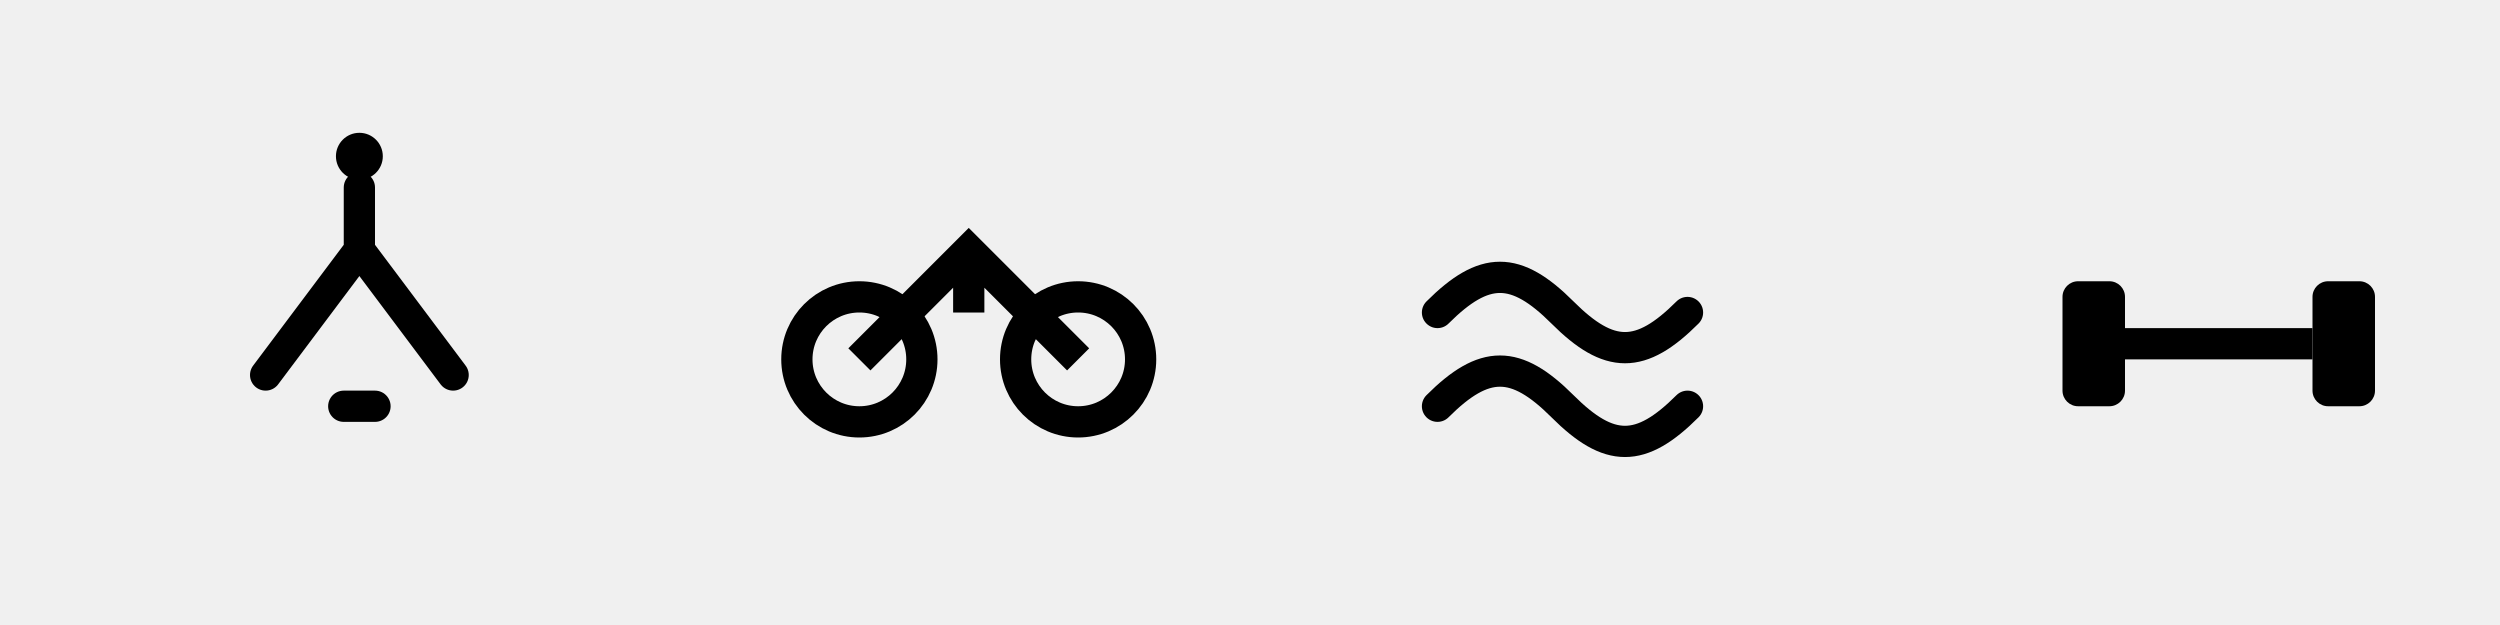
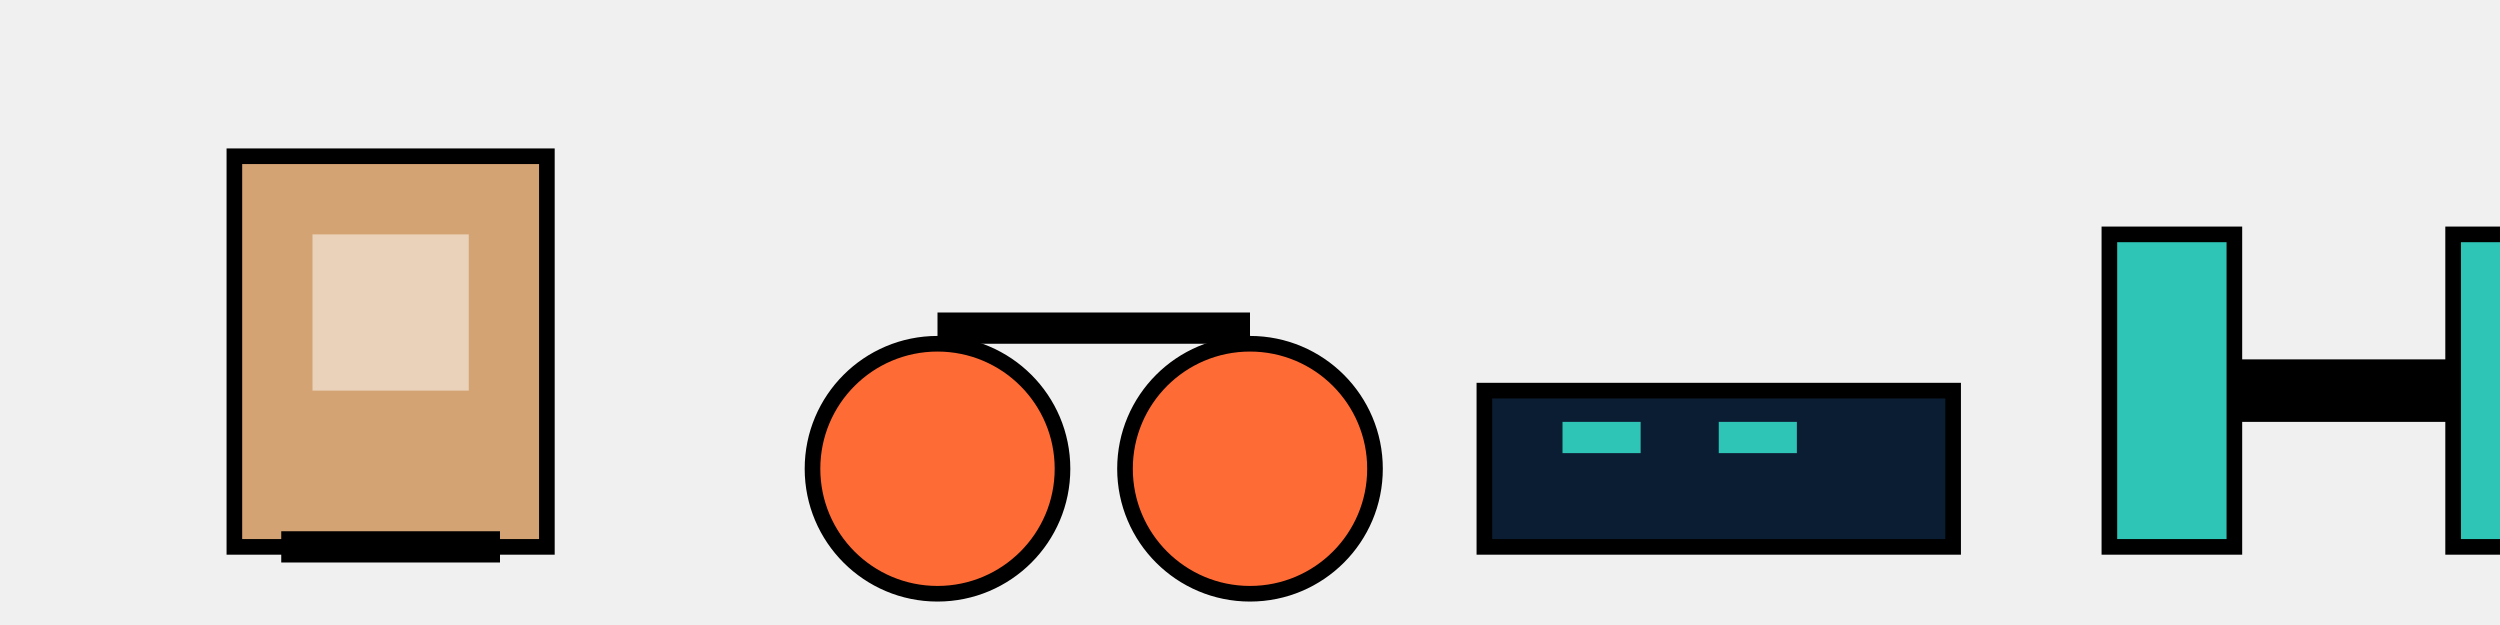
<svg xmlns="http://www.w3.org/2000/svg" width="160" height="40" viewBox="0 0 160 40" fill="none">
-   <g transform="translate(10, 8)">
-     <path d="M13 4V8M13 8L10 12M13 8L16 12M10 12L7 16M16 12L19 16M12 18H14" stroke="currentColor" stroke-width="2" stroke-linecap="round" />
-     <circle cx="13" cy="2" r="1.5" fill="currentColor" />
+   <g transform="translate(10, 5)">
+     <rect x="5" y="5" width="20" height="25" fill="#D4A373" stroke="#000000" stroke-width="1" />
+     <rect x="10" y="10" width="10" height="10" fill="#FFFFFF" opacity="0.5" />
+     <path d="M8 30H22" stroke="#000000" stroke-width="2" />
  </g>
-   <g transform="translate(50, 8)">
-     <circle cx="5" cy="15" r="4" stroke="currentColor" stroke-width="2" />
-     <circle cx="19" cy="15" r="4" stroke="currentColor" stroke-width="2" />
-     <path d="M5 15L12 8L19 15M12 8V12" stroke="currentColor" stroke-width="2" />
+   <g transform="translate(50, 5)">
+     <circle cx="10" cy="25" r="8" fill="#FF6B35" stroke="#000000" stroke-width="1" />
+     <circle cx="30" cy="25" r="8" fill="#FF6B35" stroke="#000000" stroke-width="1" />
+     <rect x="10" y="15" width="20" height="2" fill="#000000" />
  </g>
-   <g transform="translate(90, 8)">
-     <path d="M2 12C5 9 7 9 10 12C13 15 15 15 18 12M2 18C5 15 7 15 10 18C13 21 15 21 18 18" stroke="currentColor" stroke-width="2" stroke-linecap="round" />
+   <g transform="translate(90, 5)">
+     <path d="M5 20H35V30H5V20Z" fill="#0B1D33" stroke="#000000" stroke-width="1" />
+     <rect x="10" y="22" width="5" height="2" fill="#2EC4B6" />
+     <rect x="20" y="22" width="5" height="2" fill="#2EC4B6" />
  </g>
-   <g transform="translate(130, 8)">
-     <rect x="2" y="10" width="4" height="8" rx="1" fill="currentColor" />
-     <rect x="18" y="10" width="4" height="8" rx="1" fill="currentColor" />
-     <path d="M6 14H18" stroke="currentColor" stroke-width="2" />
+   <g transform="translate(130, 5)">
+     <rect x="5" y="10" width="8" height="20" fill="#2EC4B6" stroke="#000000" stroke-width="1" />
+     <rect x="27" y="10" width="8" height="20" fill="#2EC4B6" stroke="#000000" stroke-width="1" />
+     <rect x="13" y="18" width="14" height="4" fill="#000000" />
  </g>
</svg>
